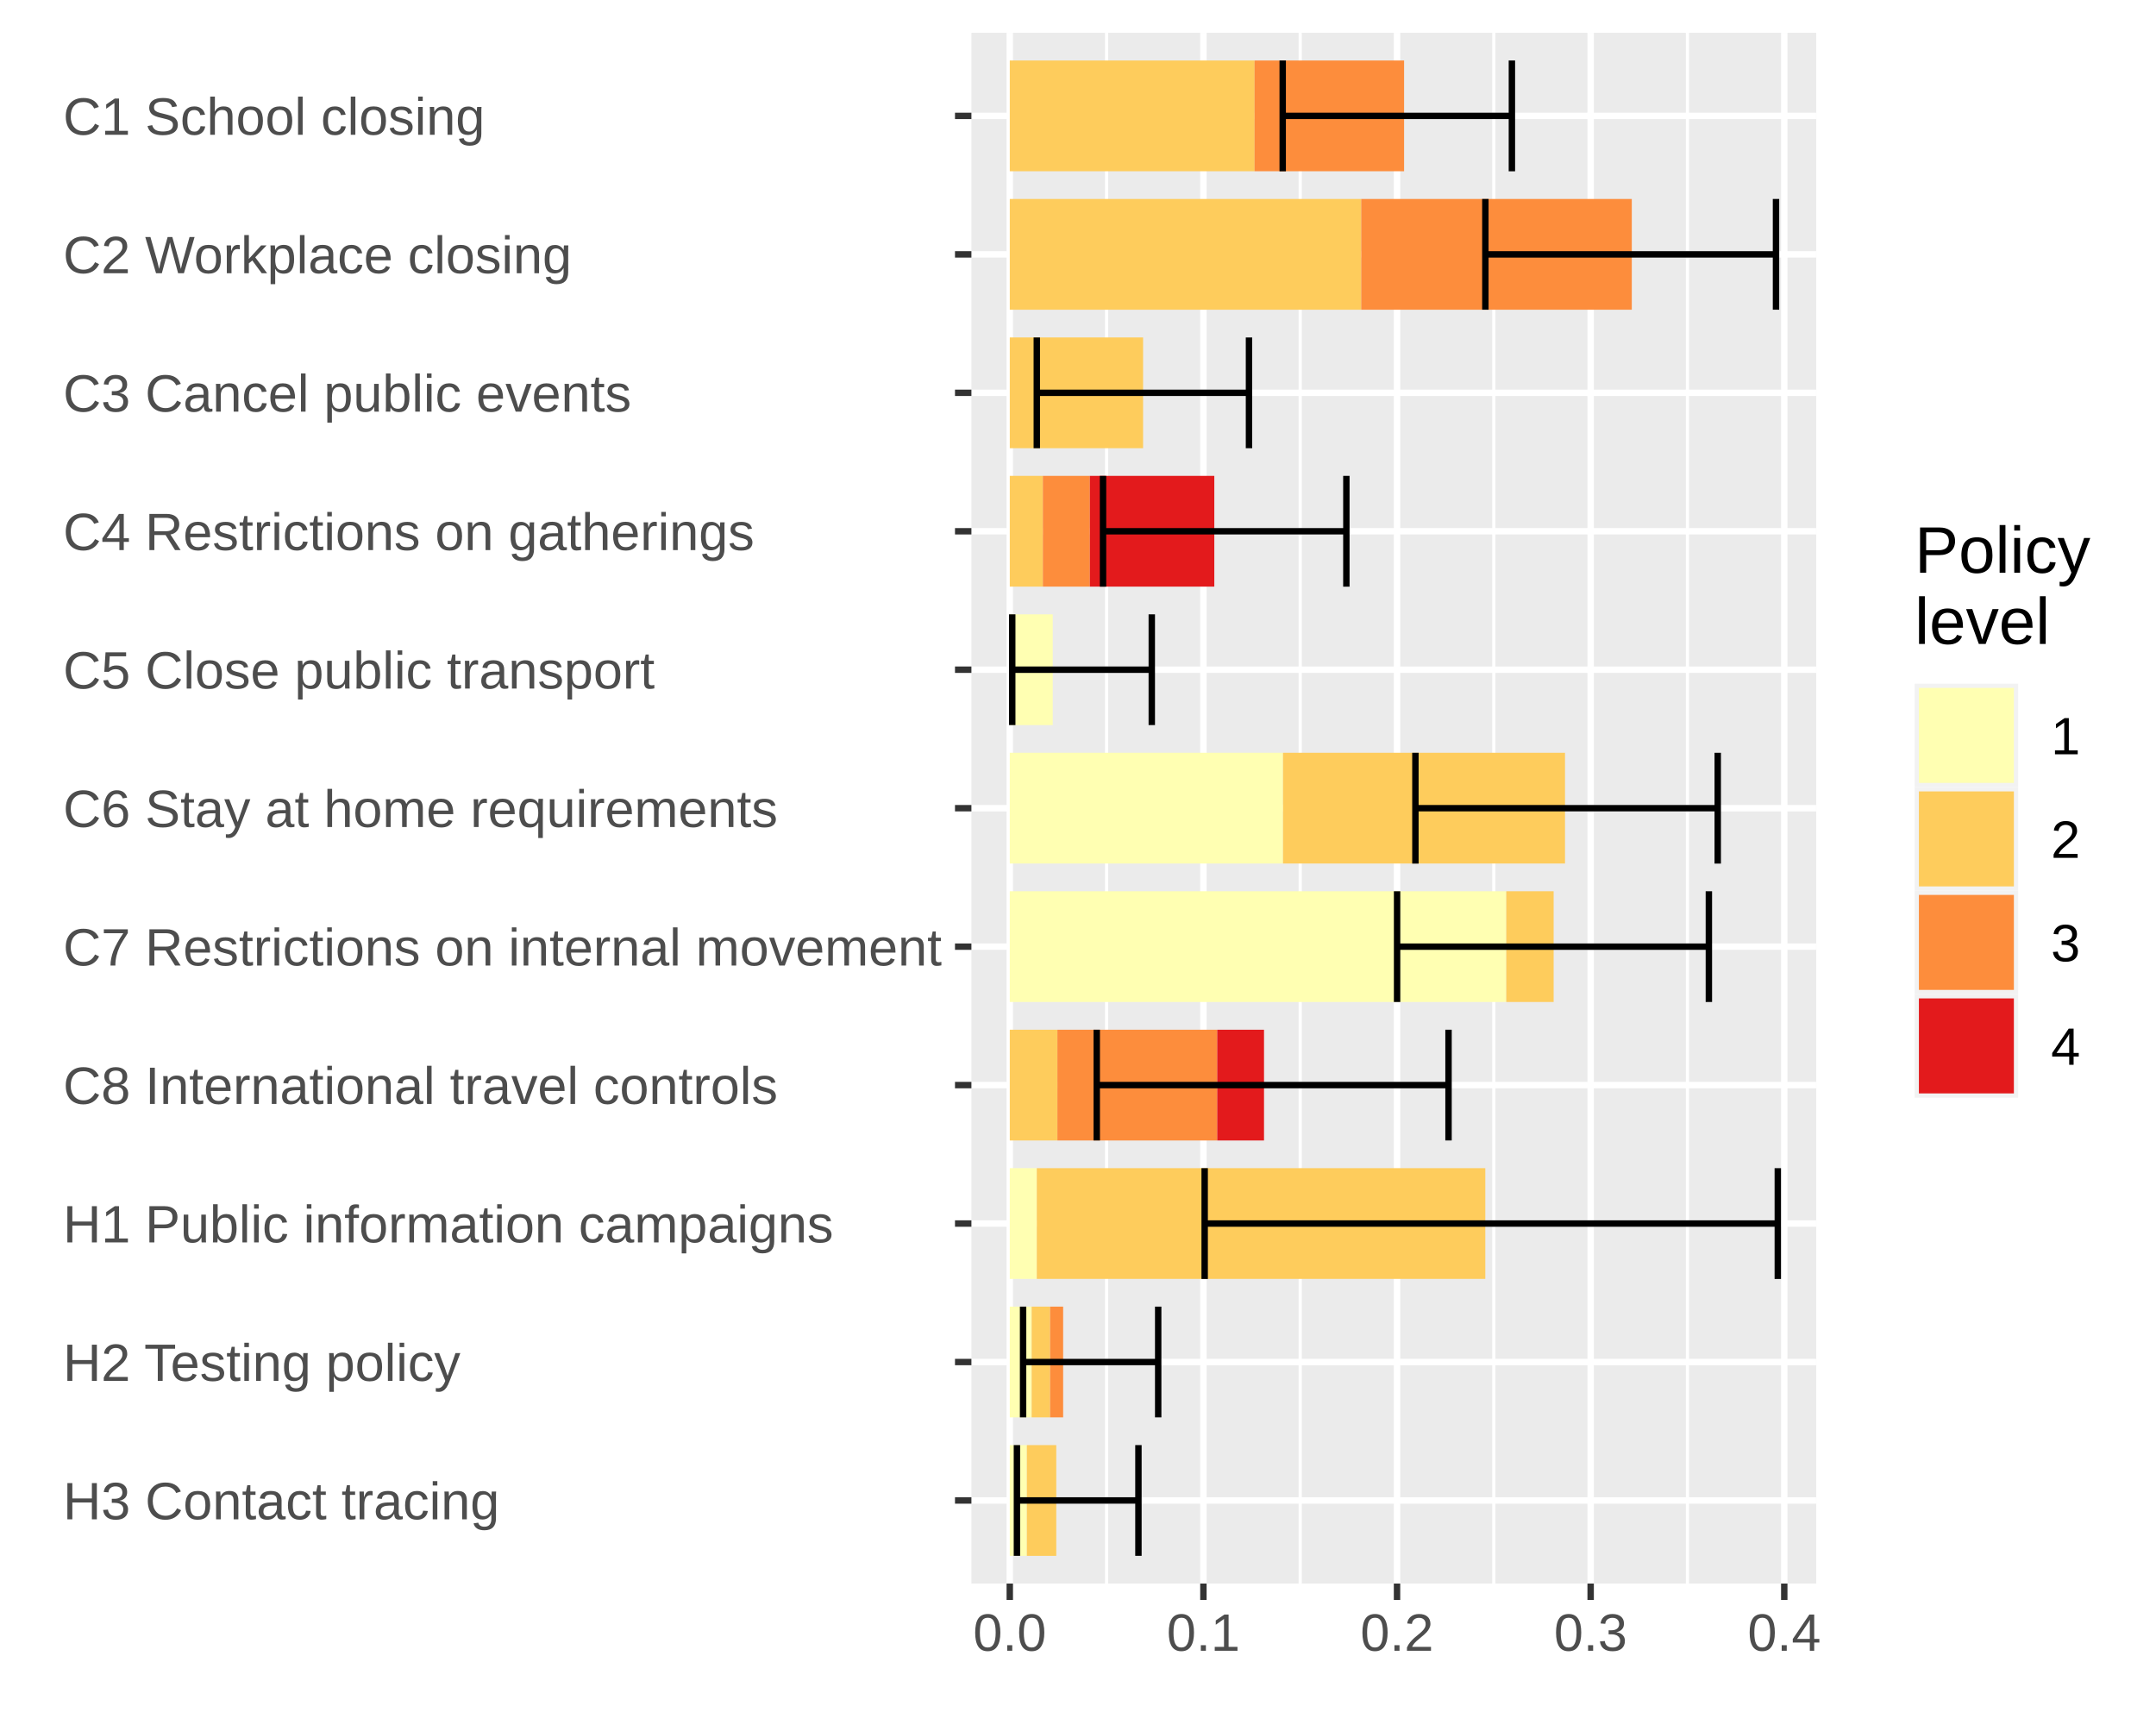
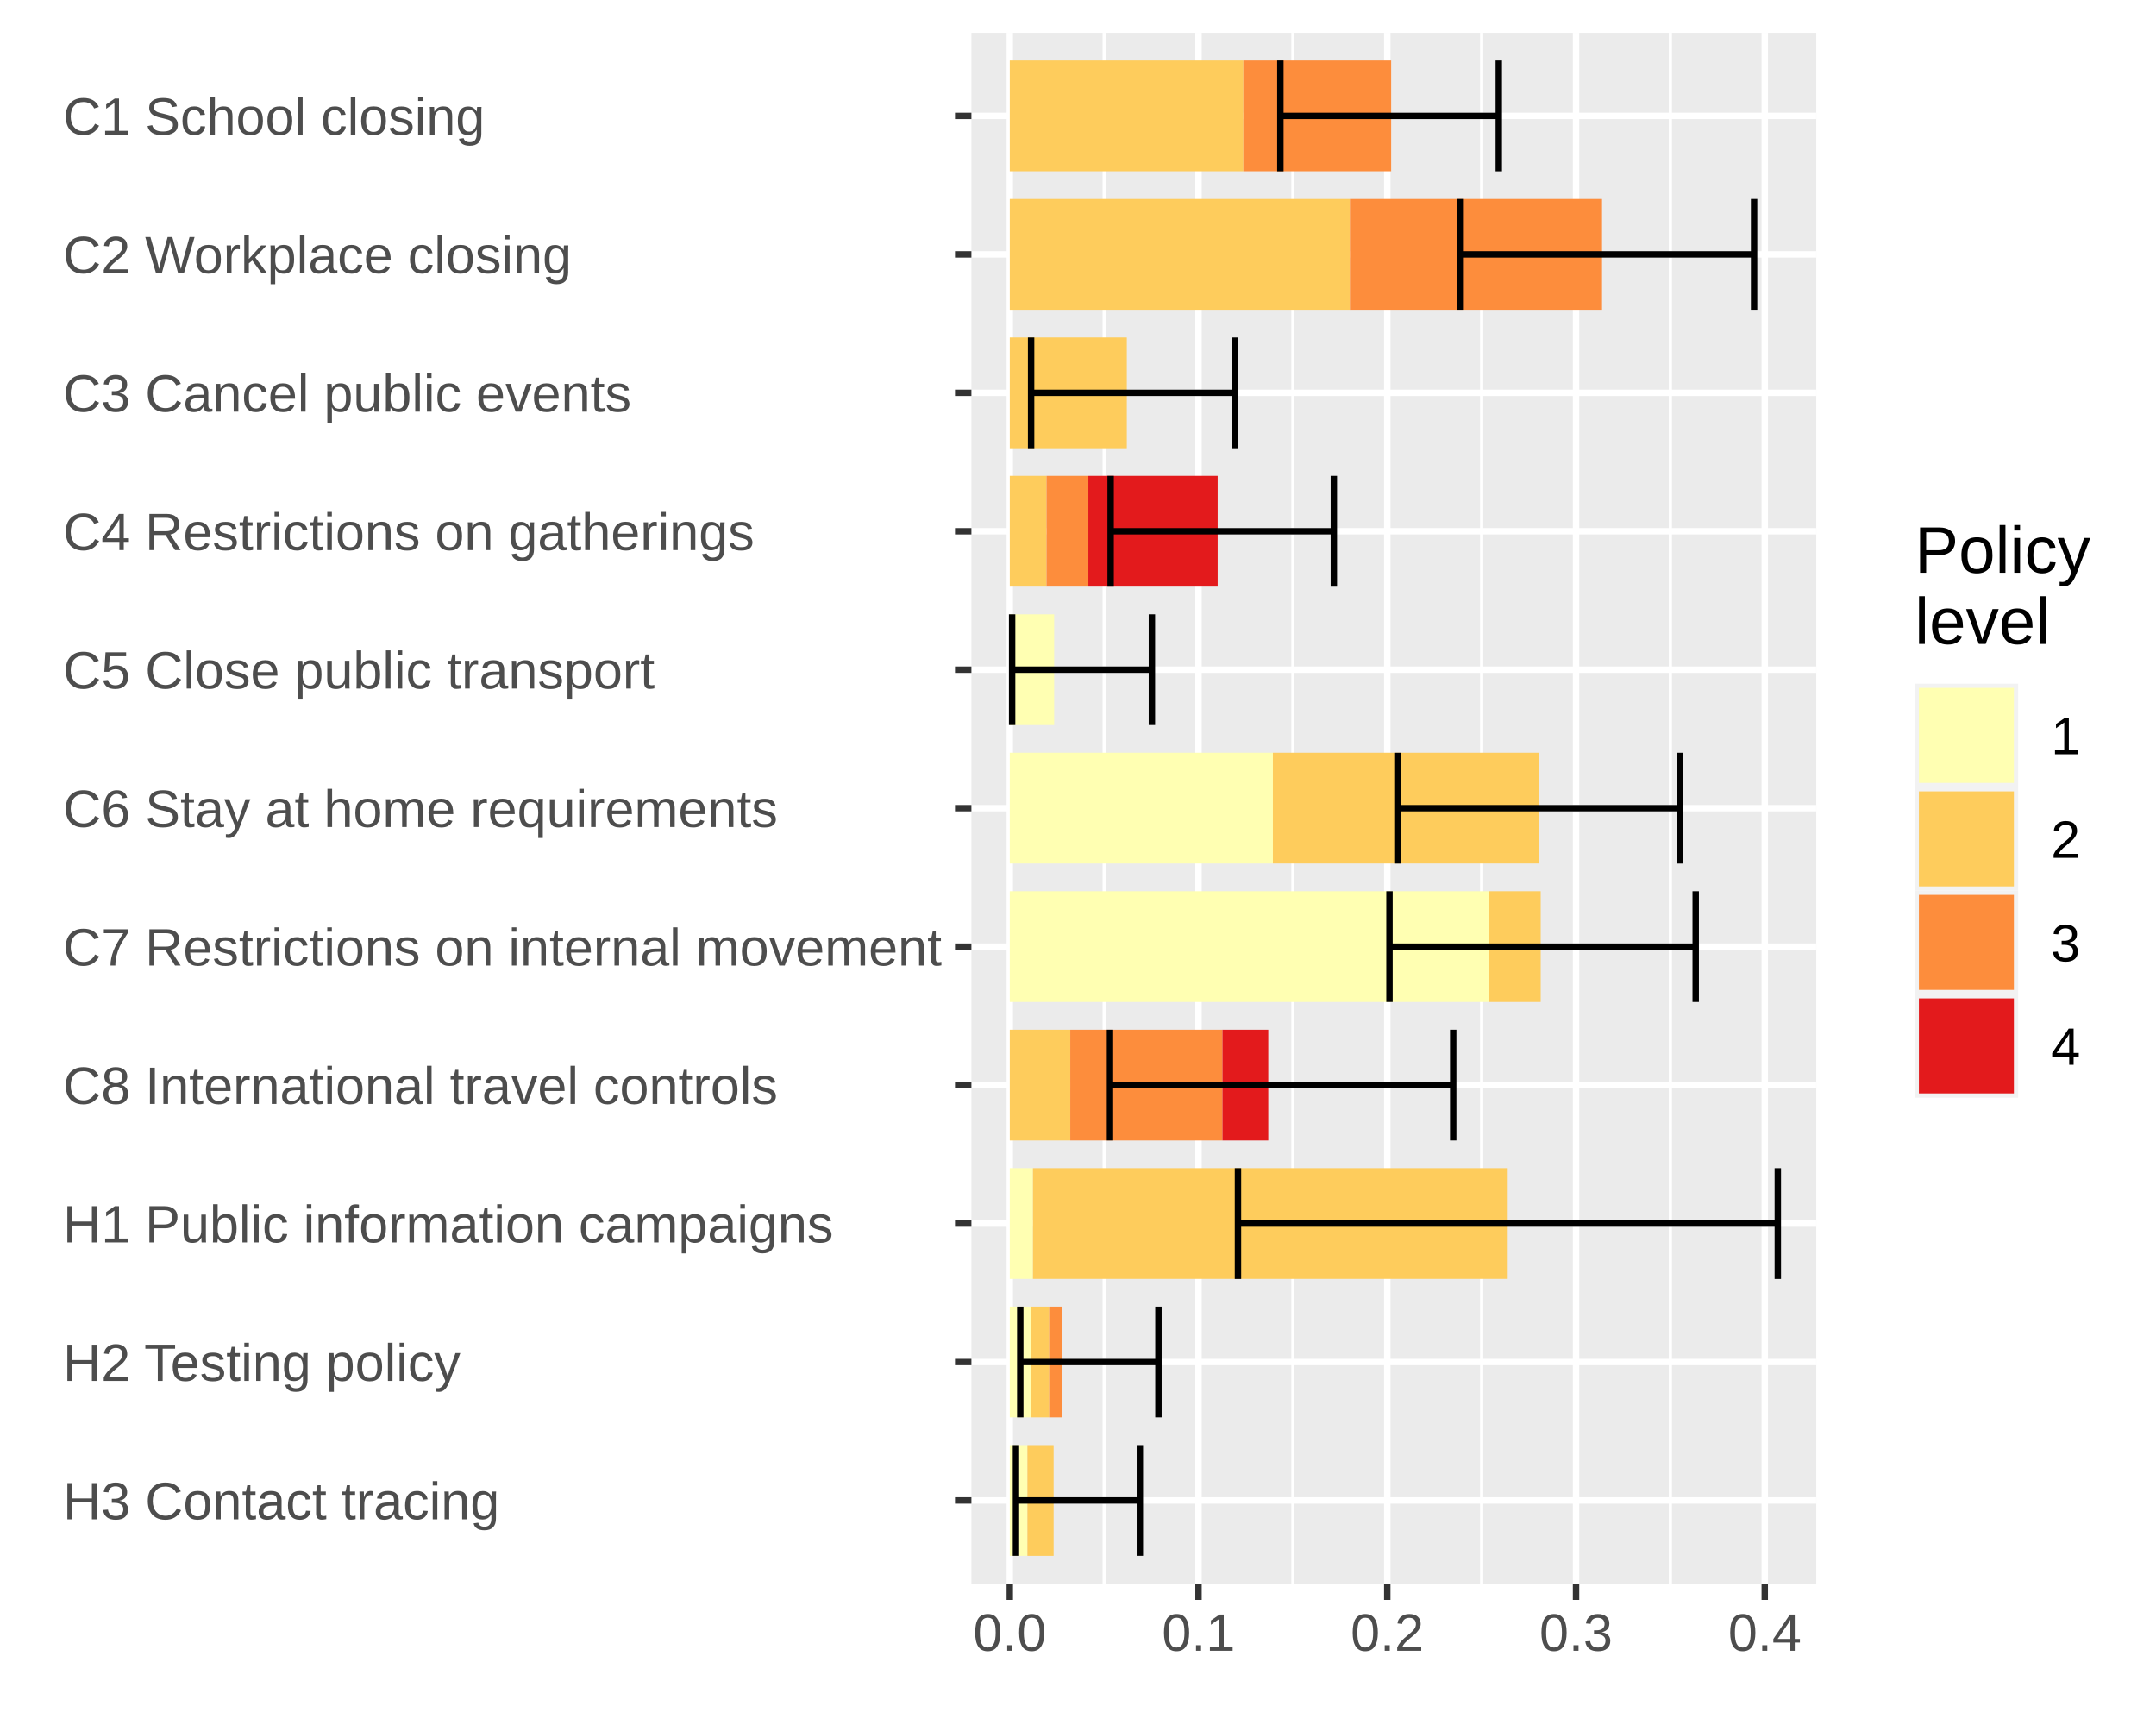
<svg xmlns="http://www.w3.org/2000/svg" viewBox="0 0 360.00 288.00">
  <defs>
    <style type="text/css">
    line, polyline, polygon, path, rect, circle {
      fill: none;
      stroke: #000000;
      stroke-linecap: round;
      stroke-linejoin: round;
      stroke-miterlimit: 10.00;
    }
  </style>
  </defs>
  <rect width="100%" height="100%" style="stroke: none; fill: #FFFFFF;" />
  <rect x="0.00" y="0.00" width="360.00" height="288.00" style="stroke-width: 1.07; stroke: #FFFFFF; fill: #FFFFFF;" />
  <defs>
    <clipPath id="cpMTYyLjIwfDMwMy4yNnwyNjQuMzh8NS40OA==">
      <rect x="162.20" y="5.48" width="141.07" height="258.90" />
    </clipPath>
  </defs>
  <rect x="162.20" y="5.48" width="141.07" height="258.90" style="stroke-width: 1.07; stroke: none; fill: #EBEBEB;" clip-path="url(#cpMTYyLjIwfDMwMy4yNnwyNjQuMzh8NS40OA==)" />
-   <polyline points="184.77,264.38 184.77,5.48 " style="stroke-width: 0.53; stroke: #FFFFFF; stroke-linecap: butt;" clip-path="url(#cpMTYyLjIwfDMwMy4yNnwyNjQuMzh8NS40OA==)" />
-   <polyline points="217.10,264.38 217.10,5.48 " style="stroke-width: 0.53; stroke: #FFFFFF; stroke-linecap: butt;" clip-path="url(#cpMTYyLjIwfDMwMy4yNnwyNjQuMzh8NS40OA==)" />
-   <polyline points="249.43,264.38 249.43,5.48 " style="stroke-width: 0.53; stroke: #FFFFFF; stroke-linecap: butt;" clip-path="url(#cpMTYyLjIwfDMwMy4yNnwyNjQuMzh8NS40OA==)" />
-   <polyline points="281.76,264.38 281.76,5.48 " style="stroke-width: 0.53; stroke: #FFFFFF; stroke-linecap: butt;" clip-path="url(#cpMTYyLjIwfDMwMy4yNnwyNjQuMzh8NS40OA==)" />
+   <polyline points="184.37,264.38 184.37,5.48 " style="stroke-width: 0.53; stroke: #FFFFFF; stroke-linecap: butt;" clip-path="url(#cpMTYyLjIwfDMwMy4yNnwyNjQuMzh8NS40OA==)" />
+   <polyline points="215.88,264.38 215.88,5.48 " style="stroke-width: 0.53; stroke: #FFFFFF; stroke-linecap: butt;" clip-path="url(#cpMTYyLjIwfDMwMy4yNnwyNjQuMzh8NS40OA==)" />
+   <polyline points="247.40,264.38 247.40,5.48 " style="stroke-width: 0.53; stroke: #FFFFFF; stroke-linecap: butt;" clip-path="url(#cpMTYyLjIwfDMwMy4yNnwyNjQuMzh8NS40OA==)" />
+   <polyline points="278.91,264.38 278.91,5.48 " style="stroke-width: 0.53; stroke: #FFFFFF; stroke-linecap: butt;" clip-path="url(#cpMTYyLjIwfDMwMy4yNnwyNjQuMzh8NS40OA==)" />
  <polyline points="162.20,250.51 303.26,250.51 " style="stroke-width: 1.07; stroke: #FFFFFF; stroke-linecap: butt;" clip-path="url(#cpMTYyLjIwfDMwMy4yNnwyNjQuMzh8NS40OA==)" />
  <polyline points="162.20,227.40 303.26,227.40 " style="stroke-width: 1.07; stroke: #FFFFFF; stroke-linecap: butt;" clip-path="url(#cpMTYyLjIwfDMwMy4yNnwyNjQuMzh8NS40OA==)" />
  <polyline points="162.20,204.28 303.26,204.28 " style="stroke-width: 1.07; stroke: #FFFFFF; stroke-linecap: butt;" clip-path="url(#cpMTYyLjIwfDMwMy4yNnwyNjQuMzh8NS40OA==)" />
  <polyline points="162.20,181.16 303.26,181.16 " style="stroke-width: 1.07; stroke: #FFFFFF; stroke-linecap: butt;" clip-path="url(#cpMTYyLjIwfDMwMy4yNnwyNjQuMzh8NS40OA==)" />
  <polyline points="162.20,158.05 303.26,158.05 " style="stroke-width: 1.07; stroke: #FFFFFF; stroke-linecap: butt;" clip-path="url(#cpMTYyLjIwfDMwMy4yNnwyNjQuMzh8NS40OA==)" />
  <polyline points="162.20,134.93 303.26,134.93 " style="stroke-width: 1.07; stroke: #FFFFFF; stroke-linecap: butt;" clip-path="url(#cpMTYyLjIwfDMwMy4yNnwyNjQuMzh8NS40OA==)" />
  <polyline points="162.20,111.81 303.26,111.81 " style="stroke-width: 1.07; stroke: #FFFFFF; stroke-linecap: butt;" clip-path="url(#cpMTYyLjIwfDMwMy4yNnwyNjQuMzh8NS40OA==)" />
  <polyline points="162.20,88.70 303.26,88.70 " style="stroke-width: 1.07; stroke: #FFFFFF; stroke-linecap: butt;" clip-path="url(#cpMTYyLjIwfDMwMy4yNnwyNjQuMzh8NS40OA==)" />
  <polyline points="162.20,65.58 303.26,65.58 " style="stroke-width: 1.07; stroke: #FFFFFF; stroke-linecap: butt;" clip-path="url(#cpMTYyLjIwfDMwMy4yNnwyNjQuMzh8NS40OA==)" />
  <polyline points="162.20,42.47 303.26,42.47 " style="stroke-width: 1.07; stroke: #FFFFFF; stroke-linecap: butt;" clip-path="url(#cpMTYyLjIwfDMwMy4yNnwyNjQuMzh8NS40OA==)" />
  <polyline points="162.20,19.35 303.26,19.35 " style="stroke-width: 1.07; stroke: #FFFFFF; stroke-linecap: butt;" clip-path="url(#cpMTYyLjIwfDMwMy4yNnwyNjQuMzh8NS40OA==)" />
  <polyline points="168.61,264.38 168.61,5.48 " style="stroke-width: 1.07; stroke: #FFFFFF; stroke-linecap: butt;" clip-path="url(#cpMTYyLjIwfDMwMy4yNnwyNjQuMzh8NS40OA==)" />
-   <polyline points="200.94,264.38 200.94,5.48 " style="stroke-width: 1.07; stroke: #FFFFFF; stroke-linecap: butt;" clip-path="url(#cpMTYyLjIwfDMwMy4yNnwyNjQuMzh8NS40OA==)" />
-   <polyline points="233.27,264.38 233.27,5.48 " style="stroke-width: 1.07; stroke: #FFFFFF; stroke-linecap: butt;" clip-path="url(#cpMTYyLjIwfDMwMy4yNnwyNjQuMzh8NS40OA==)" />
-   <polyline points="265.60,264.38 265.60,5.48 " style="stroke-width: 1.07; stroke: #FFFFFF; stroke-linecap: butt;" clip-path="url(#cpMTYyLjIwfDMwMy4yNnwyNjQuMzh8NS40OA==)" />
-   <polyline points="297.93,264.38 297.93,5.48 " style="stroke-width: 1.07; stroke: #FFFFFF; stroke-linecap: butt;" clip-path="url(#cpMTYyLjIwfDMwMy4yNnwyNjQuMzh8NS40OA==)" />
-   <rect x="168.61" y="10.10" width="40.88" height="18.49" style="stroke-width: 1.07; stroke: none; stroke-linecap: square; stroke-linejoin: miter; fill: #FECC5C;" clip-path="url(#cpMTYyLjIwfDMwMy4yNnwyNjQuMzh8NS40OA==)" />
-   <rect x="209.48" y="10.10" width="24.97" height="18.49" style="stroke-width: 1.07; stroke: none; stroke-linecap: square; stroke-linejoin: miter; fill: #FD8D3C;" clip-path="url(#cpMTYyLjIwfDMwMy4yNnwyNjQuMzh8NS40OA==)" />
-   <rect x="168.61" y="33.22" width="58.68" height="18.49" style="stroke-width: 1.07; stroke: none; stroke-linecap: square; stroke-linejoin: miter; fill: #FECC5C;" clip-path="url(#cpMTYyLjIwfDMwMy4yNnwyNjQuMzh8NS40OA==)" />
-   <rect x="227.29" y="33.22" width="45.18" height="18.49" style="stroke-width: 1.07; stroke: none; stroke-linecap: square; stroke-linejoin: miter; fill: #FD8D3C;" clip-path="url(#cpMTYyLjIwfDMwMy4yNnwyNjQuMzh8NS40OA==)" />
-   <rect x="168.61" y="56.34" width="22.26" height="18.49" style="stroke-width: 1.07; stroke: none; stroke-linecap: square; stroke-linejoin: miter; fill: #FECC5C;" clip-path="url(#cpMTYyLjIwfDMwMy4yNnwyNjQuMzh8NS40OA==)" />
-   <rect x="168.61" y="79.45" width="5.52" height="18.49" style="stroke-width: 1.07; stroke: none; stroke-linecap: square; stroke-linejoin: miter; fill: #FECC5C;" clip-path="url(#cpMTYyLjIwfDMwMy4yNnwyNjQuMzh8NS40OA==)" />
-   <rect x="174.13" y="79.45" width="7.85" height="18.49" style="stroke-width: 1.07; stroke: none; stroke-linecap: square; stroke-linejoin: miter; fill: #FD8D3C;" clip-path="url(#cpMTYyLjIwfDMwMy4yNnwyNjQuMzh8NS40OA==)" />
-   <rect x="181.98" y="79.45" width="20.78" height="18.49" style="stroke-width: 1.07; stroke: none; stroke-linecap: square; stroke-linejoin: miter; fill: #E31A1C;" clip-path="url(#cpMTYyLjIwfDMwMy4yNnwyNjQuMzh8NS40OA==)" />
-   <rect x="168.61" y="102.57" width="7.17" height="18.49" style="stroke-width: 1.07; stroke: none; stroke-linecap: square; stroke-linejoin: miter; fill: #FFFFB2;" clip-path="url(#cpMTYyLjIwfDMwMy4yNnwyNjQuMzh8NS40OA==)" />
-   <rect x="168.61" y="125.68" width="45.62" height="18.49" style="stroke-width: 1.07; stroke: none; stroke-linecap: square; stroke-linejoin: miter; fill: #FFFFB2;" clip-path="url(#cpMTYyLjIwfDMwMy4yNnwyNjQuMzh8NS40OA==)" />
-   <rect x="214.23" y="125.68" width="47.09" height="18.49" style="stroke-width: 1.07; stroke: none; stroke-linecap: square; stroke-linejoin: miter; fill: #FECC5C;" clip-path="url(#cpMTYyLjIwfDMwMy4yNnwyNjQuMzh8NS40OA==)" />
-   <rect x="168.61" y="148.80" width="82.90" height="18.49" style="stroke-width: 1.07; stroke: none; stroke-linecap: square; stroke-linejoin: miter; fill: #FFFFB2;" clip-path="url(#cpMTYyLjIwfDMwMy4yNnwyNjQuMzh8NS40OA==)" />
-   <rect x="251.51" y="148.80" width="7.91" height="18.49" style="stroke-width: 1.07; stroke: none; stroke-linecap: square; stroke-linejoin: miter; fill: #FECC5C;" clip-path="url(#cpMTYyLjIwfDMwMy4yNnwyNjQuMzh8NS40OA==)" />
-   <rect x="168.61" y="171.92" width="7.95" height="18.49" style="stroke-width: 1.07; stroke: none; stroke-linecap: square; stroke-linejoin: miter; fill: #FECC5C;" clip-path="url(#cpMTYyLjIwfDMwMy4yNnwyNjQuMzh8NS40OA==)" />
-   <rect x="176.56" y="171.92" width="26.69" height="18.49" style="stroke-width: 1.07; stroke: none; stroke-linecap: square; stroke-linejoin: miter; fill: #FD8D3C;" clip-path="url(#cpMTYyLjIwfDMwMy4yNnwyNjQuMzh8NS40OA==)" />
-   <rect x="203.25" y="171.92" width="7.81" height="18.49" style="stroke-width: 1.07; stroke: none; stroke-linecap: square; stroke-linejoin: miter; fill: #E31A1C;" clip-path="url(#cpMTYyLjIwfDMwMy4yNnwyNjQuMzh8NS40OA==)" />
-   <rect x="168.61" y="195.03" width="4.51" height="18.49" style="stroke-width: 1.07; stroke: none; stroke-linecap: square; stroke-linejoin: miter; fill: #FFFFB2;" clip-path="url(#cpMTYyLjIwfDMwMy4yNnwyNjQuMzh8NS40OA==)" />
-   <rect x="173.12" y="195.03" width="74.89" height="18.49" style="stroke-width: 1.07; stroke: none; stroke-linecap: square; stroke-linejoin: miter; fill: #FECC5C;" clip-path="url(#cpMTYyLjIwfDMwMy4yNnwyNjQuMzh8NS40OA==)" />
-   <rect x="168.61" y="218.15" width="3.65" height="18.49" style="stroke-width: 1.07; stroke: none; stroke-linecap: square; stroke-linejoin: miter; fill: #FFFFB2;" clip-path="url(#cpMTYyLjIwfDMwMy4yNnwyNjQuMzh8NS40OA==)" />
-   <rect x="172.26" y="218.15" width="3.08" height="18.49" style="stroke-width: 1.07; stroke: none; stroke-linecap: square; stroke-linejoin: miter; fill: #FECC5C;" clip-path="url(#cpMTYyLjIwfDMwMy4yNnwyNjQuMzh8NS40OA==)" />
-   <rect x="175.34" y="218.15" width="2.18" height="18.49" style="stroke-width: 1.07; stroke: none; stroke-linecap: square; stroke-linejoin: miter; fill: #FD8D3C;" clip-path="url(#cpMTYyLjIwfDMwMy4yNnwyNjQuMzh8NS40OA==)" />
-   <rect x="168.61" y="241.27" width="2.85" height="18.49" style="stroke-width: 1.07; stroke: none; stroke-linecap: square; stroke-linejoin: miter; fill: #FFFFB2;" clip-path="url(#cpMTYyLjIwfDMwMy4yNnwyNjQuMzh8NS40OA==)" />
-   <rect x="171.46" y="241.27" width="4.91" height="18.49" style="stroke-width: 1.07; stroke: none; stroke-linecap: square; stroke-linejoin: miter; fill: #FECC5C;" clip-path="url(#cpMTYyLjIwfDMwMy4yNnwyNjQuMzh8NS40OA==)" />
-   <polyline points="252.45,28.60 252.45,10.10 " style="stroke-width: 1.07; stroke-linecap: butt;" clip-path="url(#cpMTYyLjIwfDMwMy4yNnwyNjQuMzh8NS40OA==)" />
-   <polyline points="252.45,19.35 214.18,19.35 " style="stroke-width: 1.07; stroke-linecap: butt;" clip-path="url(#cpMTYyLjIwfDMwMy4yNnwyNjQuMzh8NS40OA==)" />
-   <polyline points="214.18,28.60 214.18,10.10 " style="stroke-width: 1.07; stroke-linecap: butt;" clip-path="url(#cpMTYyLjIwfDMwMy4yNnwyNjQuMzh8NS40OA==)" />
-   <polyline points="296.55,51.71 296.55,33.22 " style="stroke-width: 1.07; stroke-linecap: butt;" clip-path="url(#cpMTYyLjIwfDMwMy4yNnwyNjQuMzh8NS40OA==)" />
-   <polyline points="296.55,42.47 248.02,42.47 " style="stroke-width: 1.07; stroke-linecap: butt;" clip-path="url(#cpMTYyLjIwfDMwMy4yNnwyNjQuMzh8NS40OA==)" />
-   <polyline points="248.02,51.71 248.02,33.22 " style="stroke-width: 1.07; stroke-linecap: butt;" clip-path="url(#cpMTYyLjIwfDMwMy4yNnwyNjQuMzh8NS40OA==)" />
-   <polyline points="208.55,74.83 208.55,56.34 " style="stroke-width: 1.07; stroke-linecap: butt;" clip-path="url(#cpMTYyLjIwfDMwMy4yNnwyNjQuMzh8NS40OA==)" />
-   <polyline points="208.55,65.58 173.12,65.58 " style="stroke-width: 1.07; stroke-linecap: butt;" clip-path="url(#cpMTYyLjIwfDMwMy4yNnwyNjQuMzh8NS40OA==)" />
-   <polyline points="173.12,74.83 173.12,56.34 " style="stroke-width: 1.07; stroke-linecap: butt;" clip-path="url(#cpMTYyLjIwfDMwMy4yNnwyNjQuMzh8NS40OA==)" />
-   <polyline points="224.81,97.95 224.81,79.45 " style="stroke-width: 1.07; stroke-linecap: butt;" clip-path="url(#cpMTYyLjIwfDMwMy4yNnwyNjQuMzh8NS40OA==)" />
-   <polyline points="224.81,88.70 184.18,88.70 " style="stroke-width: 1.07; stroke-linecap: butt;" clip-path="url(#cpMTYyLjIwfDMwMy4yNnwyNjQuMzh8NS40OA==)" />
-   <polyline points="184.18,97.95 184.18,79.45 " style="stroke-width: 1.07; stroke-linecap: butt;" clip-path="url(#cpMTYyLjIwfDMwMy4yNnwyNjQuMzh8NS40OA==)" />
-   <polyline points="192.32,121.06 192.32,102.57 " style="stroke-width: 1.07; stroke-linecap: butt;" clip-path="url(#cpMTYyLjIwfDMwMy4yNnwyNjQuMzh8NS40OA==)" />
-   <polyline points="192.32,111.81 169.02,111.81 " style="stroke-width: 1.07; stroke-linecap: butt;" clip-path="url(#cpMTYyLjIwfDMwMy4yNnwyNjQuMzh8NS40OA==)" />
-   <polyline points="169.02,121.06 169.02,102.57 " style="stroke-width: 1.07; stroke-linecap: butt;" clip-path="url(#cpMTYyLjIwfDMwMy4yNnwyNjQuMzh8NS40OA==)" />
-   <polyline points="286.82,144.18 286.82,125.68 " style="stroke-width: 1.07; stroke-linecap: butt;" clip-path="url(#cpMTYyLjIwfDMwMy4yNnwyNjQuMzh8NS40OA==)" />
-   <polyline points="286.82,134.93 236.34,134.93 " style="stroke-width: 1.07; stroke-linecap: butt;" clip-path="url(#cpMTYyLjIwfDMwMy4yNnwyNjQuMzh8NS40OA==)" />
-   <polyline points="236.34,144.18 236.34,125.68 " style="stroke-width: 1.07; stroke-linecap: butt;" clip-path="url(#cpMTYyLjIwfDMwMy4yNnwyNjQuMzh8NS40OA==)" />
-   <polyline points="285.34,167.29 285.34,148.80 " style="stroke-width: 1.07; stroke-linecap: butt;" clip-path="url(#cpMTYyLjIwfDMwMy4yNnwyNjQuMzh8NS40OA==)" />
-   <polyline points="285.34,158.05 233.28,158.05 " style="stroke-width: 1.07; stroke-linecap: butt;" clip-path="url(#cpMTYyLjIwfDMwMy4yNnwyNjQuMzh8NS40OA==)" />
-   <polyline points="233.28,167.29 233.28,148.80 " style="stroke-width: 1.07; stroke-linecap: butt;" clip-path="url(#cpMTYyLjIwfDMwMy4yNnwyNjQuMzh8NS40OA==)" />
-   <polyline points="241.87,190.41 241.87,171.92 " style="stroke-width: 1.07; stroke-linecap: butt;" clip-path="url(#cpMTYyLjIwfDMwMy4yNnwyNjQuMzh8NS40OA==)" />
-   <polyline points="241.87,181.16 183.13,181.16 " style="stroke-width: 1.07; stroke-linecap: butt;" clip-path="url(#cpMTYyLjIwfDMwMy4yNnwyNjQuMzh8NS40OA==)" />
-   <polyline points="183.13,190.41 183.13,171.92 " style="stroke-width: 1.07; stroke-linecap: butt;" clip-path="url(#cpMTYyLjIwfDMwMy4yNnwyNjQuMzh8NS40OA==)" />
+   <polyline points="200.12,264.38 200.12,5.48 " style="stroke-width: 1.07; stroke: #FFFFFF; stroke-linecap: butt;" clip-path="url(#cpMTYyLjIwfDMwMy4yNnwyNjQuMzh8NS40OA==)" />
+   <polyline points="231.64,264.38 231.64,5.48 " style="stroke-width: 1.07; stroke: #FFFFFF; stroke-linecap: butt;" clip-path="url(#cpMTYyLjIwfDMwMy4yNnwyNjQuMzh8NS40OA==)" />
+   <polyline points="263.16,264.38 263.16,5.48 " style="stroke-width: 1.07; stroke: #FFFFFF; stroke-linecap: butt;" clip-path="url(#cpMTYyLjIwfDMwMy4yNnwyNjQuMzh8NS40OA==)" />
+   <polyline points="294.67,264.38 294.67,5.48 " style="stroke-width: 1.07; stroke: #FFFFFF; stroke-linecap: butt;" clip-path="url(#cpMTYyLjIwfDMwMy4yNnwyNjQuMzh8NS40OA==)" />
+   <rect x="168.61" y="10.10" width="39.00" height="18.49" style="stroke-width: 1.07; stroke: none; stroke-linecap: square; stroke-linejoin: miter; fill: #FECC5C;" clip-path="url(#cpMTYyLjIwfDMwMy4yNnwyNjQuMzh8NS40OA==)" />
+   <rect x="207.61" y="10.10" width="24.68" height="18.49" style="stroke-width: 1.07; stroke: none; stroke-linecap: square; stroke-linejoin: miter; fill: #FD8D3C;" clip-path="url(#cpMTYyLjIwfDMwMy4yNnwyNjQuMzh8NS40OA==)" />
+   <rect x="168.61" y="33.22" width="56.79" height="18.49" style="stroke-width: 1.07; stroke: none; stroke-linecap: square; stroke-linejoin: miter; fill: #FECC5C;" clip-path="url(#cpMTYyLjIwfDMwMy4yNnwyNjQuMzh8NS40OA==)" />
+   <rect x="225.40" y="33.22" width="42.10" height="18.49" style="stroke-width: 1.07; stroke: none; stroke-linecap: square; stroke-linejoin: miter; fill: #FD8D3C;" clip-path="url(#cpMTYyLjIwfDMwMy4yNnwyNjQuMzh8NS40OA==)" />
+   <rect x="168.61" y="56.34" width="19.54" height="18.49" style="stroke-width: 1.07; stroke: none; stroke-linecap: square; stroke-linejoin: miter; fill: #FECC5C;" clip-path="url(#cpMTYyLjIwfDMwMy4yNnwyNjQuMzh8NS40OA==)" />
+   <rect x="168.61" y="79.45" width="6.13" height="18.49" style="stroke-width: 1.07; stroke: none; stroke-linecap: square; stroke-linejoin: miter; fill: #FECC5C;" clip-path="url(#cpMTYyLjIwfDMwMy4yNnwyNjQuMzh8NS40OA==)" />
+   <rect x="174.74" y="79.45" width="6.99" height="18.49" style="stroke-width: 1.07; stroke: none; stroke-linecap: square; stroke-linejoin: miter; fill: #FD8D3C;" clip-path="url(#cpMTYyLjIwfDMwMy4yNnwyNjQuMzh8NS40OA==)" />
+   <rect x="181.73" y="79.45" width="21.59" height="18.49" style="stroke-width: 1.07; stroke: none; stroke-linecap: square; stroke-linejoin: miter; fill: #E31A1C;" clip-path="url(#cpMTYyLjIwfDMwMy4yNnwyNjQuMzh8NS40OA==)" />
+   <rect x="168.61" y="102.57" width="7.41" height="18.49" style="stroke-width: 1.07; stroke: none; stroke-linecap: square; stroke-linejoin: miter; fill: #FFFFB2;" clip-path="url(#cpMTYyLjIwfDMwMy4yNnwyNjQuMzh8NS40OA==)" />
+   <rect x="168.61" y="125.68" width="43.94" height="18.49" style="stroke-width: 1.07; stroke: none; stroke-linecap: square; stroke-linejoin: miter; fill: #FFFFB2;" clip-path="url(#cpMTYyLjIwfDMwMy4yNnwyNjQuMzh8NS40OA==)" />
+   <rect x="212.54" y="125.68" width="44.45" height="18.49" style="stroke-width: 1.07; stroke: none; stroke-linecap: square; stroke-linejoin: miter; fill: #FECC5C;" clip-path="url(#cpMTYyLjIwfDMwMy4yNnwyNjQuMzh8NS40OA==)" />
+   <rect x="168.61" y="148.80" width="80.07" height="18.49" style="stroke-width: 1.07; stroke: none; stroke-linecap: square; stroke-linejoin: miter; fill: #FFFFB2;" clip-path="url(#cpMTYyLjIwfDMwMy4yNnwyNjQuMzh8NS40OA==)" />
+   <rect x="248.67" y="148.80" width="8.59" height="18.49" style="stroke-width: 1.07; stroke: none; stroke-linecap: square; stroke-linejoin: miter; fill: #FECC5C;" clip-path="url(#cpMTYyLjIwfDMwMy4yNnwyNjQuMzh8NS40OA==)" />
+   <rect x="168.61" y="171.92" width="10.10" height="18.49" style="stroke-width: 1.07; stroke: none; stroke-linecap: square; stroke-linejoin: miter; fill: #FECC5C;" clip-path="url(#cpMTYyLjIwfDMwMy4yNnwyNjQuMzh8NS40OA==)" />
+   <rect x="178.71" y="171.92" width="25.41" height="18.49" style="stroke-width: 1.07; stroke: none; stroke-linecap: square; stroke-linejoin: miter; fill: #FD8D3C;" clip-path="url(#cpMTYyLjIwfDMwMy4yNnwyNjQuMzh8NS40OA==)" />
+   <rect x="204.12" y="171.92" width="7.65" height="18.49" style="stroke-width: 1.07; stroke: none; stroke-linecap: square; stroke-linejoin: miter; fill: #E31A1C;" clip-path="url(#cpMTYyLjIwfDMwMy4yNnwyNjQuMzh8NS40OA==)" />
+   <rect x="168.61" y="195.03" width="3.86" height="18.49" style="stroke-width: 1.07; stroke: none; stroke-linecap: square; stroke-linejoin: miter; fill: #FFFFB2;" clip-path="url(#cpMTYyLjIwfDMwMy4yNnwyNjQuMzh8NS40OA==)" />
+   <rect x="172.47" y="195.03" width="79.28" height="18.49" style="stroke-width: 1.07; stroke: none; stroke-linecap: square; stroke-linejoin: miter; fill: #FECC5C;" clip-path="url(#cpMTYyLjIwfDMwMy4yNnwyNjQuMzh8NS40OA==)" />
+   <rect x="168.61" y="218.15" width="3.51" height="18.49" style="stroke-width: 1.07; stroke: none; stroke-linecap: square; stroke-linejoin: miter; fill: #FFFFB2;" clip-path="url(#cpMTYyLjIwfDMwMy4yNnwyNjQuMzh8NS40OA==)" />
+   <rect x="172.11" y="218.15" width="3.08" height="18.49" style="stroke-width: 1.07; stroke: none; stroke-linecap: square; stroke-linejoin: miter; fill: #FECC5C;" clip-path="url(#cpMTYyLjIwfDMwMy4yNnwyNjQuMzh8NS40OA==)" />
+   <rect x="175.19" y="218.15" width="2.20" height="18.49" style="stroke-width: 1.07; stroke: none; stroke-linecap: square; stroke-linejoin: miter; fill: #FD8D3C;" clip-path="url(#cpMTYyLjIwfDMwMy4yNnwyNjQuMzh8NS40OA==)" />
+   <rect x="168.61" y="241.27" width="2.94" height="18.49" style="stroke-width: 1.07; stroke: none; stroke-linecap: square; stroke-linejoin: miter; fill: #FFFFB2;" clip-path="url(#cpMTYyLjIwfDMwMy4yNnwyNjQuMzh8NS40OA==)" />
+   <rect x="171.55" y="241.27" width="4.38" height="18.49" style="stroke-width: 1.07; stroke: none; stroke-linecap: square; stroke-linejoin: miter; fill: #FECC5C;" clip-path="url(#cpMTYyLjIwfDMwMy4yNnwyNjQuMzh8NS40OA==)" />
+   <polyline points="250.26,28.60 250.26,10.10 " style="stroke-width: 1.07; stroke-linecap: butt;" clip-path="url(#cpMTYyLjIwfDMwMy4yNnwyNjQuMzh8NS40OA==)" />
+   <polyline points="250.26,19.35 213.79,19.35 " style="stroke-width: 1.07; stroke-linecap: butt;" clip-path="url(#cpMTYyLjIwfDMwMy4yNnwyNjQuMzh8NS40OA==)" />
+   <polyline points="213.79,28.60 213.79,10.10 " style="stroke-width: 1.07; stroke-linecap: butt;" clip-path="url(#cpMTYyLjIwfDMwMy4yNnwyNjQuMzh8NS40OA==)" />
+   <polyline points="292.89,51.71 292.89,33.22 " style="stroke-width: 1.07; stroke-linecap: butt;" clip-path="url(#cpMTYyLjIwfDMwMy4yNnwyNjQuMzh8NS40OA==)" />
+   <polyline points="292.89,42.47 243.89,42.47 " style="stroke-width: 1.07; stroke-linecap: butt;" clip-path="url(#cpMTYyLjIwfDMwMy4yNnwyNjQuMzh8NS40OA==)" />
+   <polyline points="243.89,51.71 243.89,33.22 " style="stroke-width: 1.07; stroke-linecap: butt;" clip-path="url(#cpMTYyLjIwfDMwMy4yNnwyNjQuMzh8NS40OA==)" />
+   <polyline points="206.18,74.83 206.18,56.34 " style="stroke-width: 1.07; stroke-linecap: butt;" clip-path="url(#cpMTYyLjIwfDMwMy4yNnwyNjQuMzh8NS40OA==)" />
+   <polyline points="206.18,65.58 172.17,65.58 " style="stroke-width: 1.07; stroke-linecap: butt;" clip-path="url(#cpMTYyLjIwfDMwMy4yNnwyNjQuMzh8NS40OA==)" />
+   <polyline points="172.17,74.83 172.17,56.34 " style="stroke-width: 1.07; stroke-linecap: butt;" clip-path="url(#cpMTYyLjIwfDMwMy4yNnwyNjQuMzh8NS40OA==)" />
+   <polyline points="222.72,97.95 222.72,79.45 " style="stroke-width: 1.07; stroke-linecap: butt;" clip-path="url(#cpMTYyLjIwfDMwMy4yNnwyNjQuMzh8NS40OA==)" />
+   <polyline points="222.72,88.70 185.45,88.70 " style="stroke-width: 1.07; stroke-linecap: butt;" clip-path="url(#cpMTYyLjIwfDMwMy4yNnwyNjQuMzh8NS40OA==)" />
+   <polyline points="185.45,97.95 185.45,79.45 " style="stroke-width: 1.07; stroke-linecap: butt;" clip-path="url(#cpMTYyLjIwfDMwMy4yNnwyNjQuMzh8NS40OA==)" />
+   <polyline points="192.34,121.06 192.34,102.57 " style="stroke-width: 1.07; stroke-linecap: butt;" clip-path="url(#cpMTYyLjIwfDMwMy4yNnwyNjQuMzh8NS40OA==)" />
+   <polyline points="192.34,111.81 169.00,111.81 " style="stroke-width: 1.07; stroke-linecap: butt;" clip-path="url(#cpMTYyLjIwfDMwMy4yNnwyNjQuMzh8NS40OA==)" />
+   <polyline points="169.00,121.06 169.00,102.57 " style="stroke-width: 1.07; stroke-linecap: butt;" clip-path="url(#cpMTYyLjIwfDMwMy4yNnwyNjQuMzh8NS40OA==)" />
+   <polyline points="280.53,144.18 280.53,125.68 " style="stroke-width: 1.07; stroke-linecap: butt;" clip-path="url(#cpMTYyLjIwfDMwMy4yNnwyNjQuMzh8NS40OA==)" />
+   <polyline points="280.53,134.93 233.34,134.93 " style="stroke-width: 1.07; stroke-linecap: butt;" clip-path="url(#cpMTYyLjIwfDMwMy4yNnwyNjQuMzh8NS40OA==)" />
+   <polyline points="233.34,144.18 233.34,125.68 " style="stroke-width: 1.07; stroke-linecap: butt;" clip-path="url(#cpMTYyLjIwfDMwMy4yNnwyNjQuMzh8NS40OA==)" />
+   <polyline points="283.14,167.29 283.14,148.80 " style="stroke-width: 1.07; stroke-linecap: butt;" clip-path="url(#cpMTYyLjIwfDMwMy4yNnwyNjQuMzh8NS40OA==)" />
+   <polyline points="283.14,158.05 232.01,158.05 " style="stroke-width: 1.07; stroke-linecap: butt;" clip-path="url(#cpMTYyLjIwfDMwMy4yNnwyNjQuMzh8NS40OA==)" />
+   <polyline points="232.01,167.29 232.01,148.80 " style="stroke-width: 1.07; stroke-linecap: butt;" clip-path="url(#cpMTYyLjIwfDMwMy4yNnwyNjQuMzh8NS40OA==)" />
+   <polyline points="242.65,190.41 242.65,171.92 " style="stroke-width: 1.07; stroke-linecap: butt;" clip-path="url(#cpMTYyLjIwfDMwMy4yNnwyNjQuMzh8NS40OA==)" />
+   <polyline points="242.65,181.16 185.34,181.16 " style="stroke-width: 1.07; stroke-linecap: butt;" clip-path="url(#cpMTYyLjIwfDMwMy4yNnwyNjQuMzh8NS40OA==)" />
+   <polyline points="185.34,190.41 185.34,171.92 " style="stroke-width: 1.07; stroke-linecap: butt;" clip-path="url(#cpMTYyLjIwfDMwMy4yNnwyNjQuMzh8NS40OA==)" />
  <polyline points="296.85,213.53 296.85,195.03 " style="stroke-width: 1.07; stroke-linecap: butt;" clip-path="url(#cpMTYyLjIwfDMwMy4yNnwyNjQuMzh8NS40OA==)" />
-   <polyline points="296.85,204.28 201.15,204.28 " style="stroke-width: 1.07; stroke-linecap: butt;" clip-path="url(#cpMTYyLjIwfDMwMy4yNnwyNjQuMzh8NS40OA==)" />
-   <polyline points="201.15,213.53 201.15,195.03 " style="stroke-width: 1.07; stroke-linecap: butt;" clip-path="url(#cpMTYyLjIwfDMwMy4yNnwyNjQuMzh8NS40OA==)" />
-   <polyline points="193.39,236.64 193.39,218.15 " style="stroke-width: 1.07; stroke-linecap: butt;" clip-path="url(#cpMTYyLjIwfDMwMy4yNnwyNjQuMzh8NS40OA==)" />
-   <polyline points="193.39,227.40 170.83,227.40 " style="stroke-width: 1.07; stroke-linecap: butt;" clip-path="url(#cpMTYyLjIwfDMwMy4yNnwyNjQuMzh8NS40OA==)" />
-   <polyline points="170.83,236.64 170.83,218.15 " style="stroke-width: 1.07; stroke-linecap: butt;" clip-path="url(#cpMTYyLjIwfDMwMy4yNnwyNjQuMzh8NS40OA==)" />
-   <polyline points="190.09,259.76 190.09,241.27 " style="stroke-width: 1.07; stroke-linecap: butt;" clip-path="url(#cpMTYyLjIwfDMwMy4yNnwyNjQuMzh8NS40OA==)" />
-   <polyline points="190.09,250.51 169.80,250.51 " style="stroke-width: 1.07; stroke-linecap: butt;" clip-path="url(#cpMTYyLjIwfDMwMy4yNnwyNjQuMzh8NS40OA==)" />
-   <polyline points="169.80,259.76 169.80,241.27 " style="stroke-width: 1.07; stroke-linecap: butt;" clip-path="url(#cpMTYyLjIwfDMwMy4yNnwyNjQuMzh8NS40OA==)" />
+   <polyline points="296.85,204.28 206.71,204.28 " style="stroke-width: 1.07; stroke-linecap: butt;" clip-path="url(#cpMTYyLjIwfDMwMy4yNnwyNjQuMzh8NS40OA==)" />
+   <polyline points="206.71,213.53 206.71,195.03 " style="stroke-width: 1.07; stroke-linecap: butt;" clip-path="url(#cpMTYyLjIwfDMwMy4yNnwyNjQuMzh8NS40OA==)" />
+   <polyline points="193.43,236.64 193.43,218.15 " style="stroke-width: 1.07; stroke-linecap: butt;" clip-path="url(#cpMTYyLjIwfDMwMy4yNnwyNjQuMzh8NS40OA==)" />
+   <polyline points="193.43,227.40 170.36,227.40 " style="stroke-width: 1.07; stroke-linecap: butt;" clip-path="url(#cpMTYyLjIwfDMwMy4yNnwyNjQuMzh8NS40OA==)" />
+   <polyline points="170.36,236.64 170.36,218.15 " style="stroke-width: 1.07; stroke-linecap: butt;" clip-path="url(#cpMTYyLjIwfDMwMy4yNnwyNjQuMzh8NS40OA==)" />
+   <polyline points="190.33,259.76 190.33,241.27 " style="stroke-width: 1.07; stroke-linecap: butt;" clip-path="url(#cpMTYyLjIwfDMwMy4yNnwyNjQuMzh8NS40OA==)" />
+   <polyline points="190.33,250.51 169.64,250.51 " style="stroke-width: 1.07; stroke-linecap: butt;" clip-path="url(#cpMTYyLjIwfDMwMy4yNnwyNjQuMzh8NS40OA==)" />
+   <polyline points="169.64,259.76 169.64,241.27 " style="stroke-width: 1.07; stroke-linecap: butt;" clip-path="url(#cpMTYyLjIwfDMwMy4yNnwyNjQuMzh8NS40OA==)" />
  <defs>
    <clipPath id="cpMC4wMHwzNjAuMDB8Mjg4LjAwfDAuMDA=">
      <rect x="0.00" y="0.00" width="360.00" height="288.00" />
    </clipPath>
  </defs>
  <g clip-path="url(#cpMC4wMHwzNjAuMDB8Mjg4LjAwfDAuMDA=)">
    <text x="10.53" y="253.66" style="font-size: 8.80px; fill: #4D4D4D; font-family: Arial;" textLength="72.88px" lengthAdjust="spacingAndGlyphs">H3 Contact tracing</text>
  </g>
  <g clip-path="url(#cpMC4wMHwzNjAuMDB8Mjg4LjAwfDAuMDA=)">
    <text x="10.53" y="230.55" style="font-size: 8.80px; fill: #4D4D4D; font-family: Arial;" textLength="67.50px" lengthAdjust="spacingAndGlyphs">H2 Testing policy</text>
  </g>
  <g clip-path="url(#cpMC4wMHwzNjAuMDB8Mjg4LjAwfDAuMDA=)">
    <text x="10.53" y="207.43" style="font-size: 8.80px; fill: #4D4D4D; font-family: Arial;" textLength="128.64px" lengthAdjust="spacingAndGlyphs">H1 Public information campaigns</text>
  </g>
  <g clip-path="url(#cpMC4wMHwzNjAuMDB8Mjg4LjAwfDAuMDA=)">
    <text x="10.53" y="184.31" style="font-size: 8.80px; fill: #4D4D4D; font-family: Arial;" textLength="119.35px" lengthAdjust="spacingAndGlyphs">C8 International travel controls</text>
  </g>
  <g clip-path="url(#cpMC4wMHwzNjAuMDB8Mjg4LjAwfDAuMDA=)">
    <text x="10.53" y="161.20" style="font-size: 8.80px; fill: #4D4D4D; font-family: Arial;" textLength="146.73px" lengthAdjust="spacingAndGlyphs">C7 Restrictions on internal movement</text>
  </g>
  <g clip-path="url(#cpMC4wMHwzNjAuMDB8Mjg4LjAwfDAuMDA=)">
    <text x="10.53" y="138.08" style="font-size: 8.80px; fill: #4D4D4D; font-family: Arial;" textLength="119.35px" lengthAdjust="spacingAndGlyphs">C6 Stay at home requirements</text>
  </g>
  <g clip-path="url(#cpMC4wMHwzNjAuMDB8Mjg4LjAwfDAuMDA=)">
    <text x="10.53" y="114.96" style="font-size: 8.80px; fill: #4D4D4D; font-family: Arial;" textLength="98.80px" lengthAdjust="spacingAndGlyphs">C5 Close public transport</text>
  </g>
  <g clip-path="url(#cpMC4wMHwzNjAuMDB8Mjg4LjAwfDAuMDA=)">
    <text x="10.53" y="91.85" style="font-size: 8.80px; fill: #4D4D4D; font-family: Arial;" textLength="115.44px" lengthAdjust="spacingAndGlyphs">C4 Restrictions on gatherings</text>
  </g>
  <g clip-path="url(#cpMC4wMHwzNjAuMDB8Mjg4LjAwfDAuMDA=)">
    <text x="10.53" y="68.73" style="font-size: 8.80px; fill: #4D4D4D; font-family: Arial;" textLength="94.90px" lengthAdjust="spacingAndGlyphs">C3 Cancel public events</text>
  </g>
  <g clip-path="url(#cpMC4wMHwzNjAuMDB8Mjg4LjAwfDAuMDA=)">
    <text x="10.53" y="45.62" style="font-size: 8.80px; fill: #4D4D4D; font-family: Arial;" textLength="85.10px" lengthAdjust="spacingAndGlyphs">C2 Workplace closing</text>
  </g>
  <g clip-path="url(#cpMC4wMHwzNjAuMDB8Mjg4LjAwfDAuMDA=)">
    <text x="10.53" y="22.50" style="font-size: 8.80px; fill: #4D4D4D; font-family: Arial;" textLength="70.44px" lengthAdjust="spacingAndGlyphs">C1 School closing</text>
  </g>
  <polyline points="159.46,250.51 162.20,250.51 " style="stroke-width: 1.07; stroke: #333333; stroke-linecap: butt;" clip-path="url(#cpMC4wMHwzNjAuMDB8Mjg4LjAwfDAuMDA=)" />
  <polyline points="159.46,227.40 162.20,227.40 " style="stroke-width: 1.07; stroke: #333333; stroke-linecap: butt;" clip-path="url(#cpMC4wMHwzNjAuMDB8Mjg4LjAwfDAuMDA=)" />
  <polyline points="159.46,204.28 162.20,204.28 " style="stroke-width: 1.07; stroke: #333333; stroke-linecap: butt;" clip-path="url(#cpMC4wMHwzNjAuMDB8Mjg4LjAwfDAuMDA=)" />
  <polyline points="159.46,181.16 162.20,181.16 " style="stroke-width: 1.07; stroke: #333333; stroke-linecap: butt;" clip-path="url(#cpMC4wMHwzNjAuMDB8Mjg4LjAwfDAuMDA=)" />
  <polyline points="159.46,158.05 162.20,158.05 " style="stroke-width: 1.07; stroke: #333333; stroke-linecap: butt;" clip-path="url(#cpMC4wMHwzNjAuMDB8Mjg4LjAwfDAuMDA=)" />
  <polyline points="159.46,134.93 162.20,134.93 " style="stroke-width: 1.07; stroke: #333333; stroke-linecap: butt;" clip-path="url(#cpMC4wMHwzNjAuMDB8Mjg4LjAwfDAuMDA=)" />
  <polyline points="159.46,111.81 162.20,111.81 " style="stroke-width: 1.07; stroke: #333333; stroke-linecap: butt;" clip-path="url(#cpMC4wMHwzNjAuMDB8Mjg4LjAwfDAuMDA=)" />
  <polyline points="159.46,88.70 162.20,88.70 " style="stroke-width: 1.07; stroke: #333333; stroke-linecap: butt;" clip-path="url(#cpMC4wMHwzNjAuMDB8Mjg4LjAwfDAuMDA=)" />
  <polyline points="159.46,65.58 162.20,65.58 " style="stroke-width: 1.07; stroke: #333333; stroke-linecap: butt;" clip-path="url(#cpMC4wMHwzNjAuMDB8Mjg4LjAwfDAuMDA=)" />
  <polyline points="159.46,42.47 162.20,42.47 " style="stroke-width: 1.07; stroke: #333333; stroke-linecap: butt;" clip-path="url(#cpMC4wMHwzNjAuMDB8Mjg4LjAwfDAuMDA=)" />
  <polyline points="159.46,19.35 162.20,19.35 " style="stroke-width: 1.07; stroke: #333333; stroke-linecap: butt;" clip-path="url(#cpMC4wMHwzNjAuMDB8Mjg4LjAwfDAuMDA=)" />
  <polyline points="168.61,267.12 168.61,264.38 " style="stroke-width: 1.07; stroke: #333333; stroke-linecap: butt;" clip-path="url(#cpMC4wMHwzNjAuMDB8Mjg4LjAwfDAuMDA=)" />
-   <polyline points="200.94,267.12 200.94,264.38 " style="stroke-width: 1.07; stroke: #333333; stroke-linecap: butt;" clip-path="url(#cpMC4wMHwzNjAuMDB8Mjg4LjAwfDAuMDA=)" />
-   <polyline points="233.27,267.12 233.27,264.38 " style="stroke-width: 1.07; stroke: #333333; stroke-linecap: butt;" clip-path="url(#cpMC4wMHwzNjAuMDB8Mjg4LjAwfDAuMDA=)" />
-   <polyline points="265.60,267.12 265.60,264.38 " style="stroke-width: 1.07; stroke: #333333; stroke-linecap: butt;" clip-path="url(#cpMC4wMHwzNjAuMDB8Mjg4LjAwfDAuMDA=)" />
-   <polyline points="297.93,267.12 297.93,264.38 " style="stroke-width: 1.07; stroke: #333333; stroke-linecap: butt;" clip-path="url(#cpMC4wMHwzNjAuMDB8Mjg4LjAwfDAuMDA=)" />
+   <polyline points="200.12,267.12 200.12,264.38 " style="stroke-width: 1.07; stroke: #333333; stroke-linecap: butt;" clip-path="url(#cpMC4wMHwzNjAuMDB8Mjg4LjAwfDAuMDA=)" />
+   <polyline points="231.64,267.12 231.64,264.38 " style="stroke-width: 1.07; stroke: #333333; stroke-linecap: butt;" clip-path="url(#cpMC4wMHwzNjAuMDB8Mjg4LjAwfDAuMDA=)" />
+   <polyline points="263.16,267.12 263.16,264.38 " style="stroke-width: 1.07; stroke: #333333; stroke-linecap: butt;" clip-path="url(#cpMC4wMHwzNjAuMDB8Mjg4LjAwfDAuMDA=)" />
+   <polyline points="294.67,267.12 294.67,264.38 " style="stroke-width: 1.07; stroke: #333333; stroke-linecap: butt;" clip-path="url(#cpMC4wMHwzNjAuMDB8Mjg4LjAwfDAuMDA=)" />
  <g clip-path="url(#cpMC4wMHwzNjAuMDB8Mjg4LjAwfDAuMDA=)">
    <text x="162.49" y="275.61" style="font-size: 8.80px; fill: #4D4D4D; font-family: Arial;" textLength="12.23px" lengthAdjust="spacingAndGlyphs">0.0</text>
  </g>
  <g clip-path="url(#cpMC4wMHwzNjAuMDB8Mjg4LjAwfDAuMDA=)">
-     <text x="194.82" y="275.61" style="font-size: 8.80px; fill: #4D4D4D; font-family: Arial;" textLength="12.23px" lengthAdjust="spacingAndGlyphs">0.1</text>
+     <text x="194.01" y="275.61" style="font-size: 8.80px; fill: #4D4D4D; font-family: Arial;" textLength="12.23px" lengthAdjust="spacingAndGlyphs">0.1</text>
  </g>
  <g clip-path="url(#cpMC4wMHwzNjAuMDB8Mjg4LjAwfDAuMDA=)">
-     <text x="227.15" y="275.61" style="font-size: 8.80px; fill: #4D4D4D; font-family: Arial;" textLength="12.23px" lengthAdjust="spacingAndGlyphs">0.2</text>
+     <text x="225.52" y="275.61" style="font-size: 8.80px; fill: #4D4D4D; font-family: Arial;" textLength="12.23px" lengthAdjust="spacingAndGlyphs">0.2</text>
  </g>
  <g clip-path="url(#cpMC4wMHwzNjAuMDB8Mjg4LjAwfDAuMDA=)">
-     <text x="259.48" y="275.61" style="font-size: 8.80px; fill: #4D4D4D; font-family: Arial;" textLength="12.23px" lengthAdjust="spacingAndGlyphs">0.3</text>
+     <text x="257.04" y="275.61" style="font-size: 8.80px; fill: #4D4D4D; font-family: Arial;" textLength="12.23px" lengthAdjust="spacingAndGlyphs">0.3</text>
  </g>
  <g clip-path="url(#cpMC4wMHwzNjAuMDB8Mjg4LjAwfDAuMDA=)">
-     <text x="291.81" y="275.61" style="font-size: 8.80px; fill: #4D4D4D; font-family: Arial;" textLength="12.23px" lengthAdjust="spacingAndGlyphs">0.4</text>
+     <text x="288.56" y="275.61" style="font-size: 8.80px; fill: #4D4D4D; font-family: Arial;" textLength="12.23px" lengthAdjust="spacingAndGlyphs">0.4</text>
  </g>
  <rect x="314.22" y="81.12" width="40.30" height="107.63" style="stroke-width: 1.07; stroke: none; fill: #FFFFFF;" clip-path="url(#cpMC4wMHwzNjAuMDB8Mjg4LjAwfDAuMDA=)" />
  <g clip-path="url(#cpMC4wMHwzNjAuMDB8Mjg4LjAwfDAuMDA=)">
    <text x="319.70" y="95.63" style="font-size: 11.00px; font-family: Arial;" textLength="29.34px" lengthAdjust="spacingAndGlyphs">Policy</text>
  </g>
  <g clip-path="url(#cpMC4wMHwzNjAuMDB8Mjg4LjAwfDAuMDA=)">
    <text x="319.70" y="107.51" style="font-size: 11.00px; font-family: Arial;" textLength="22.62px" lengthAdjust="spacingAndGlyphs">level</text>
  </g>
  <rect x="319.70" y="114.15" width="17.28" height="17.28" style="stroke-width: 1.07; stroke: none; fill: #F2F2F2;" clip-path="url(#cpMC4wMHwzNjAuMDB8Mjg4LjAwfDAuMDA=)" />
  <rect x="320.41" y="114.85" width="15.86" height="15.86" style="stroke-width: 1.07; stroke: none; stroke-linecap: square; stroke-linejoin: miter; fill: #FFFFB2;" clip-path="url(#cpMC4wMHwzNjAuMDB8Mjg4LjAwfDAuMDA=)" />
  <rect x="319.70" y="131.43" width="17.28" height="17.28" style="stroke-width: 1.07; stroke: none; fill: #F2F2F2;" clip-path="url(#cpMC4wMHwzNjAuMDB8Mjg4LjAwfDAuMDA=)" />
  <rect x="320.41" y="132.13" width="15.86" height="15.86" style="stroke-width: 1.07; stroke: none; stroke-linecap: square; stroke-linejoin: miter; fill: #FECC5C;" clip-path="url(#cpMC4wMHwzNjAuMDB8Mjg4LjAwfDAuMDA=)" />
  <rect x="319.70" y="148.71" width="17.28" height="17.28" style="stroke-width: 1.07; stroke: none; fill: #F2F2F2;" clip-path="url(#cpMC4wMHwzNjAuMDB8Mjg4LjAwfDAuMDA=)" />
  <rect x="320.41" y="149.41" width="15.86" height="15.86" style="stroke-width: 1.07; stroke: none; stroke-linecap: square; stroke-linejoin: miter; fill: #FD8D3C;" clip-path="url(#cpMC4wMHwzNjAuMDB8Mjg4LjAwfDAuMDA=)" />
  <rect x="319.70" y="165.99" width="17.28" height="17.28" style="stroke-width: 1.07; stroke: none; fill: #F2F2F2;" clip-path="url(#cpMC4wMHwzNjAuMDB8Mjg4LjAwfDAuMDA=)" />
  <rect x="320.41" y="166.69" width="15.86" height="15.86" style="stroke-width: 1.07; stroke: none; stroke-linecap: square; stroke-linejoin: miter; fill: #E31A1C;" clip-path="url(#cpMC4wMHwzNjAuMDB8Mjg4LjAwfDAuMDA=)" />
  <g clip-path="url(#cpMC4wMHwzNjAuMDB8Mjg4LjAwfDAuMDA=)">
    <text x="342.46" y="125.94" style="font-size: 8.80px; font-family: Arial;" textLength="4.89px" lengthAdjust="spacingAndGlyphs">1</text>
  </g>
  <g clip-path="url(#cpMC4wMHwzNjAuMDB8Mjg4LjAwfDAuMDA=)">
    <text x="342.46" y="143.22" style="font-size: 8.80px; font-family: Arial;" textLength="4.89px" lengthAdjust="spacingAndGlyphs">2</text>
  </g>
  <g clip-path="url(#cpMC4wMHwzNjAuMDB8Mjg4LjAwfDAuMDA=)">
    <text x="342.46" y="160.50" style="font-size: 8.80px; font-family: Arial;" textLength="4.89px" lengthAdjust="spacingAndGlyphs">3</text>
  </g>
  <g clip-path="url(#cpMC4wMHwzNjAuMDB8Mjg4LjAwfDAuMDA=)">
    <text x="342.46" y="177.78" style="font-size: 8.80px; font-family: Arial;" textLength="4.89px" lengthAdjust="spacingAndGlyphs">4</text>
  </g>
</svg>
